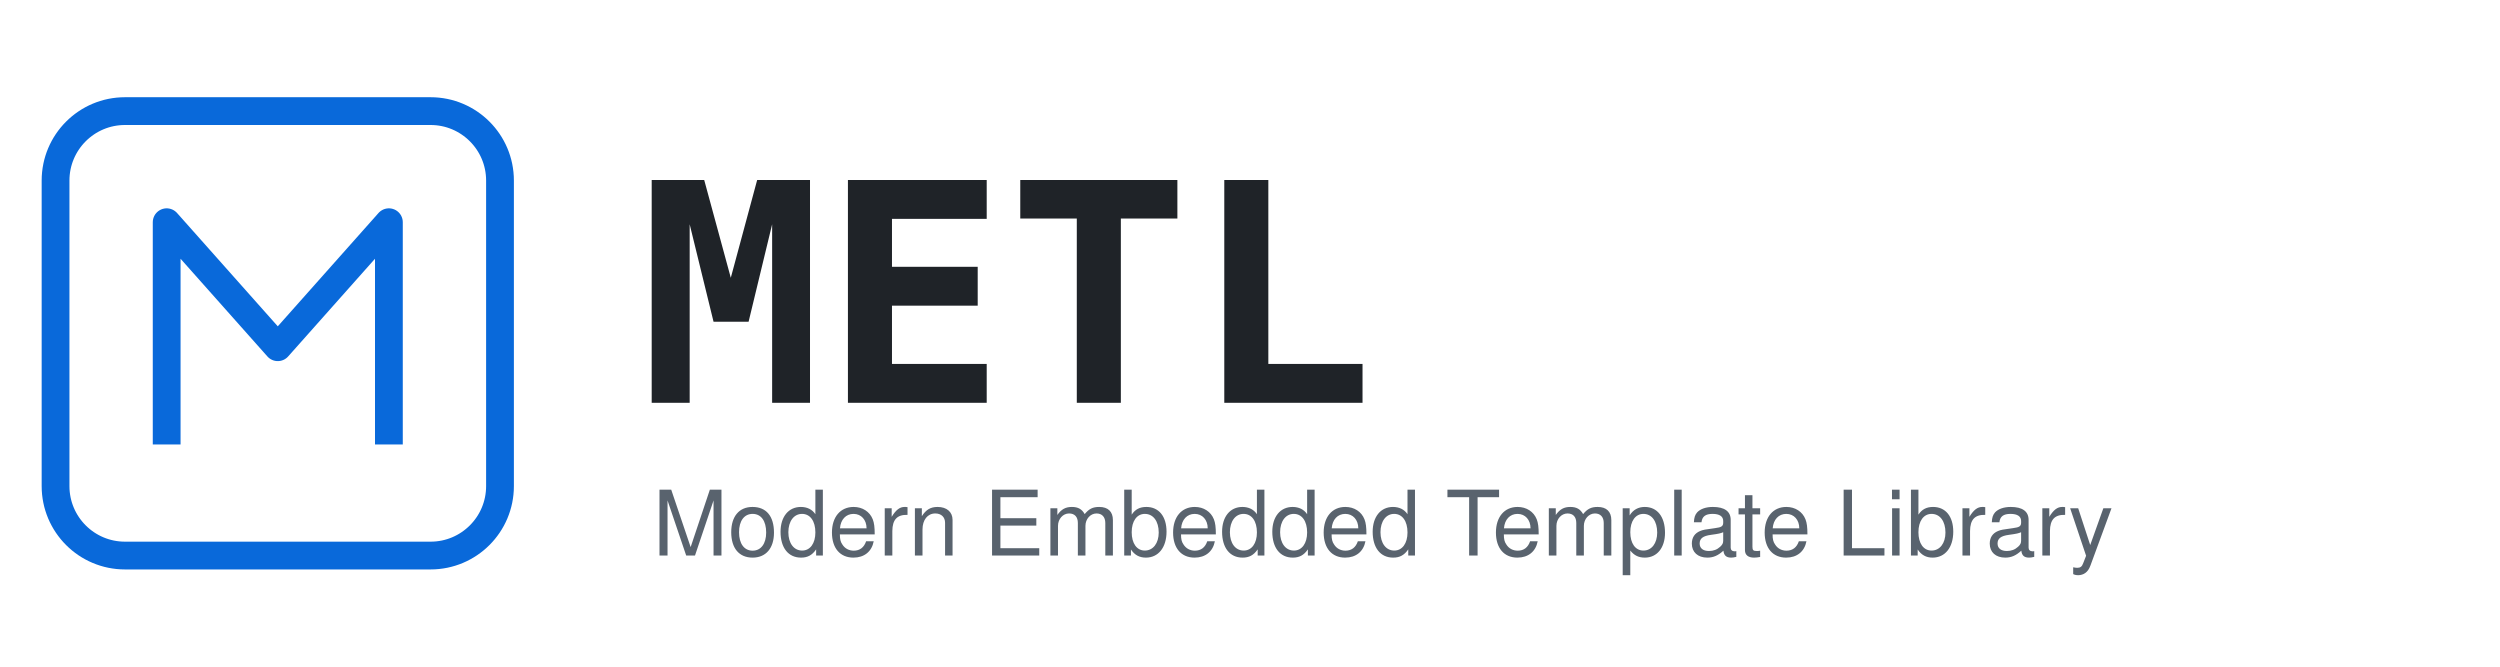
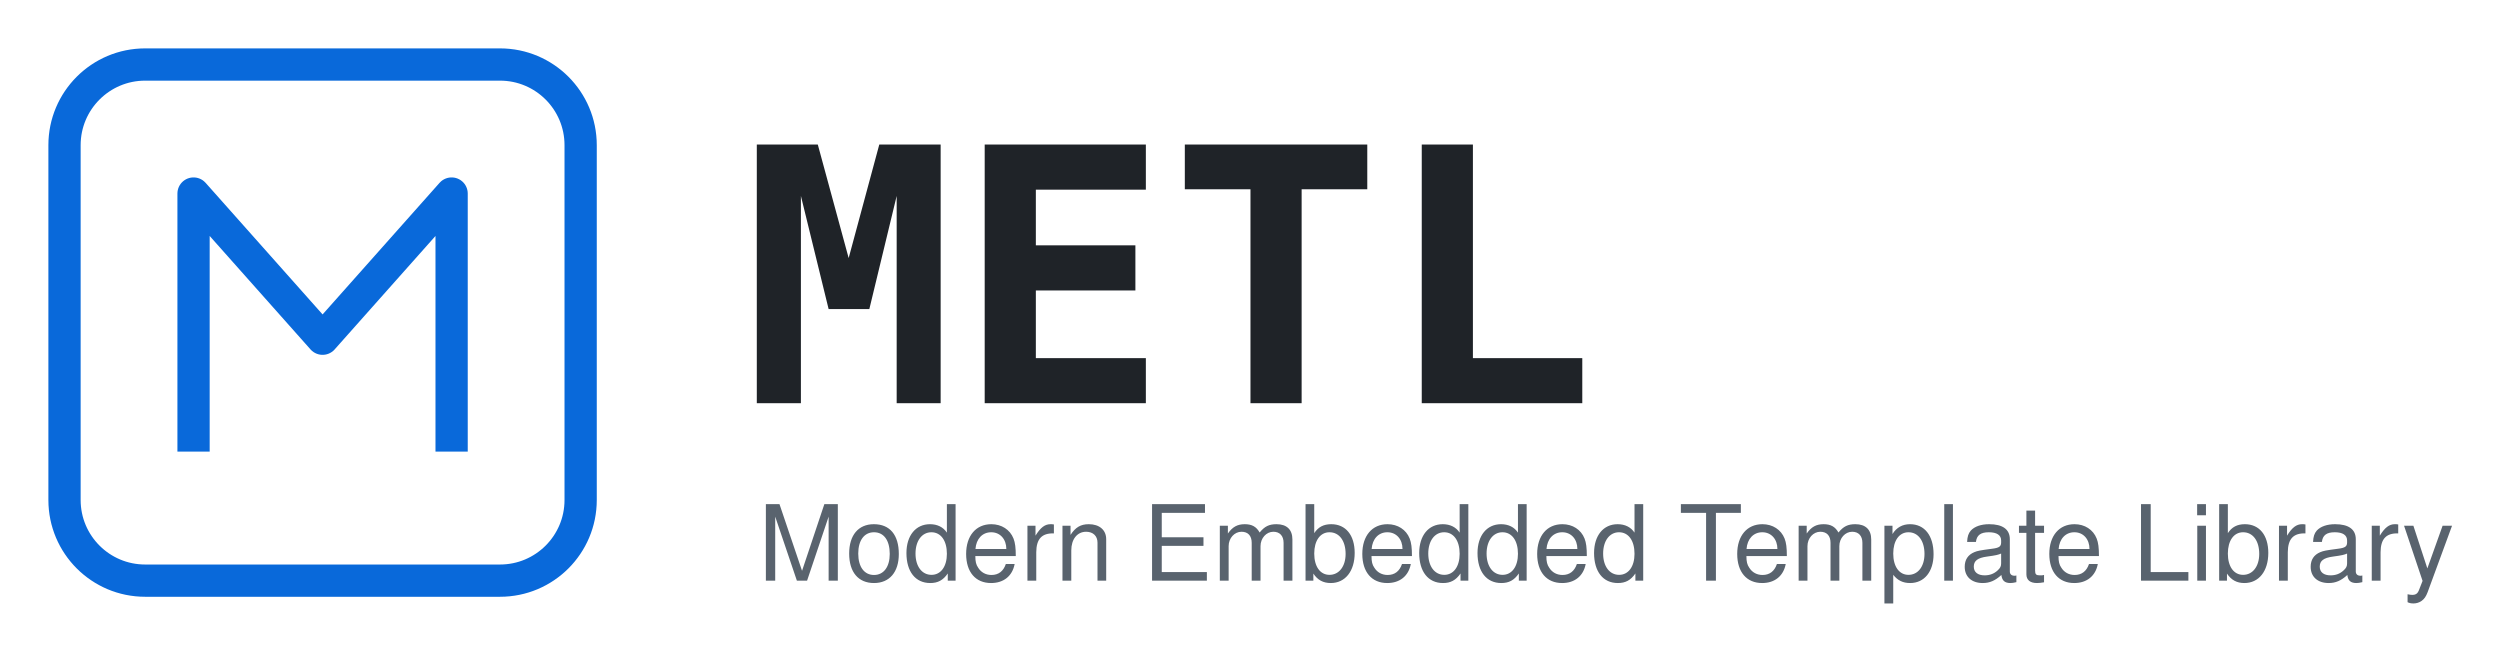
- <svg xmlns="http://www.w3.org/2000/svg" width="360" height="96" viewBox="0 0 360 96" role="img" aria-label="METL">
+ <svg xmlns="http://www.w3.org/2000/svg" width="310" height="82" viewBox="0 8 310 82" role="img" aria-label="METL">
  <g fill="none" stroke="#0969da" stroke-width="4" stroke-linejoin="round">
    <rect x="8" y="16" width="64" height="64" rx="10" />
    <path d="M24 64V32l16 18 16-18v32" />
  </g>
-   <text x="92" y="58" font-family="ui-monospace, SFMono-Regular, Menlo, Consolas, monospace" font-size="44" font-weight="700" fill="#1f2328">METL</text>
-   <text x="94" y="80" font-family="-apple-system, Segoe UI, Helvetica, Arial, sans-serif" font-size="13" fill="#59636e">Modern Embedded Template Library</text>
+   <text x="92" y="58" textLength="106" lengthAdjust="spacingAndGlyphs" font-family="ui-monospace, SFMono-Regular, Menlo, Consolas, monospace" font-size="44" font-weight="700" fill="#1f2328">METL</text>
+   <text x="94" y="80" textLength="210" lengthAdjust="spacingAndGlyphs" font-family="-apple-system, Segoe UI, Helvetica, Arial, sans-serif" font-size="13" fill="#59636e">Modern Embedded Template Library</text>
</svg>
